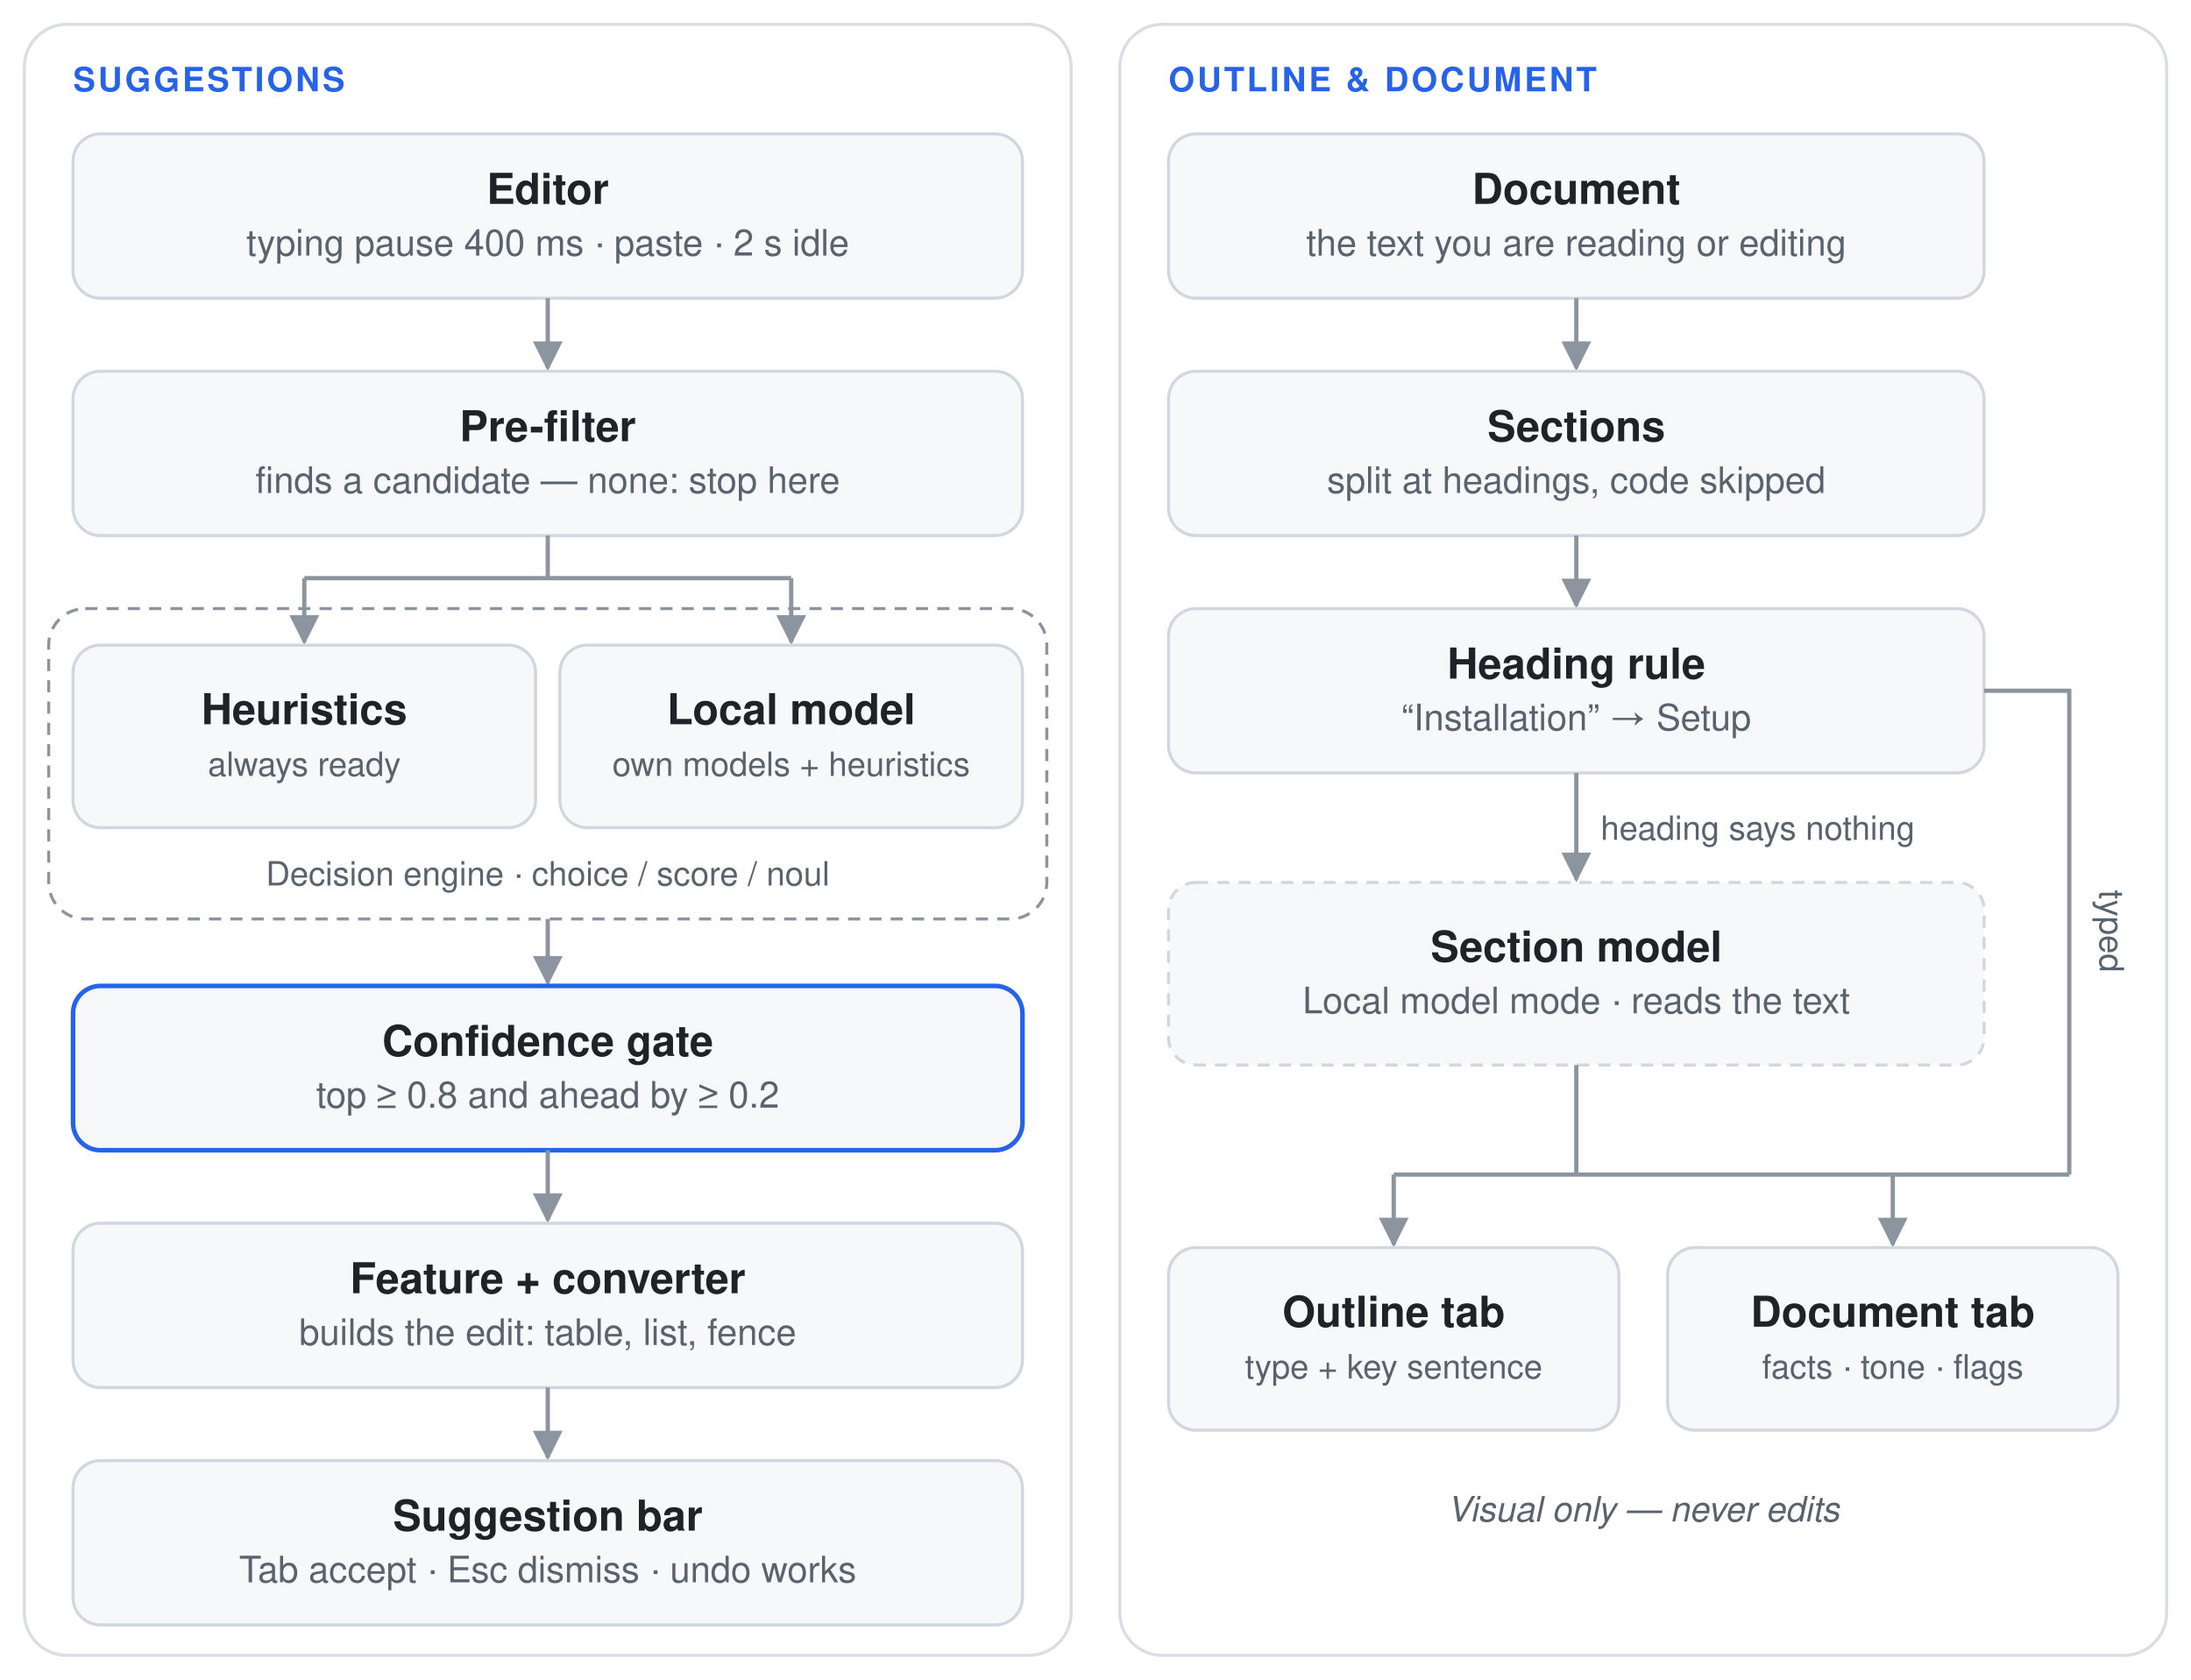
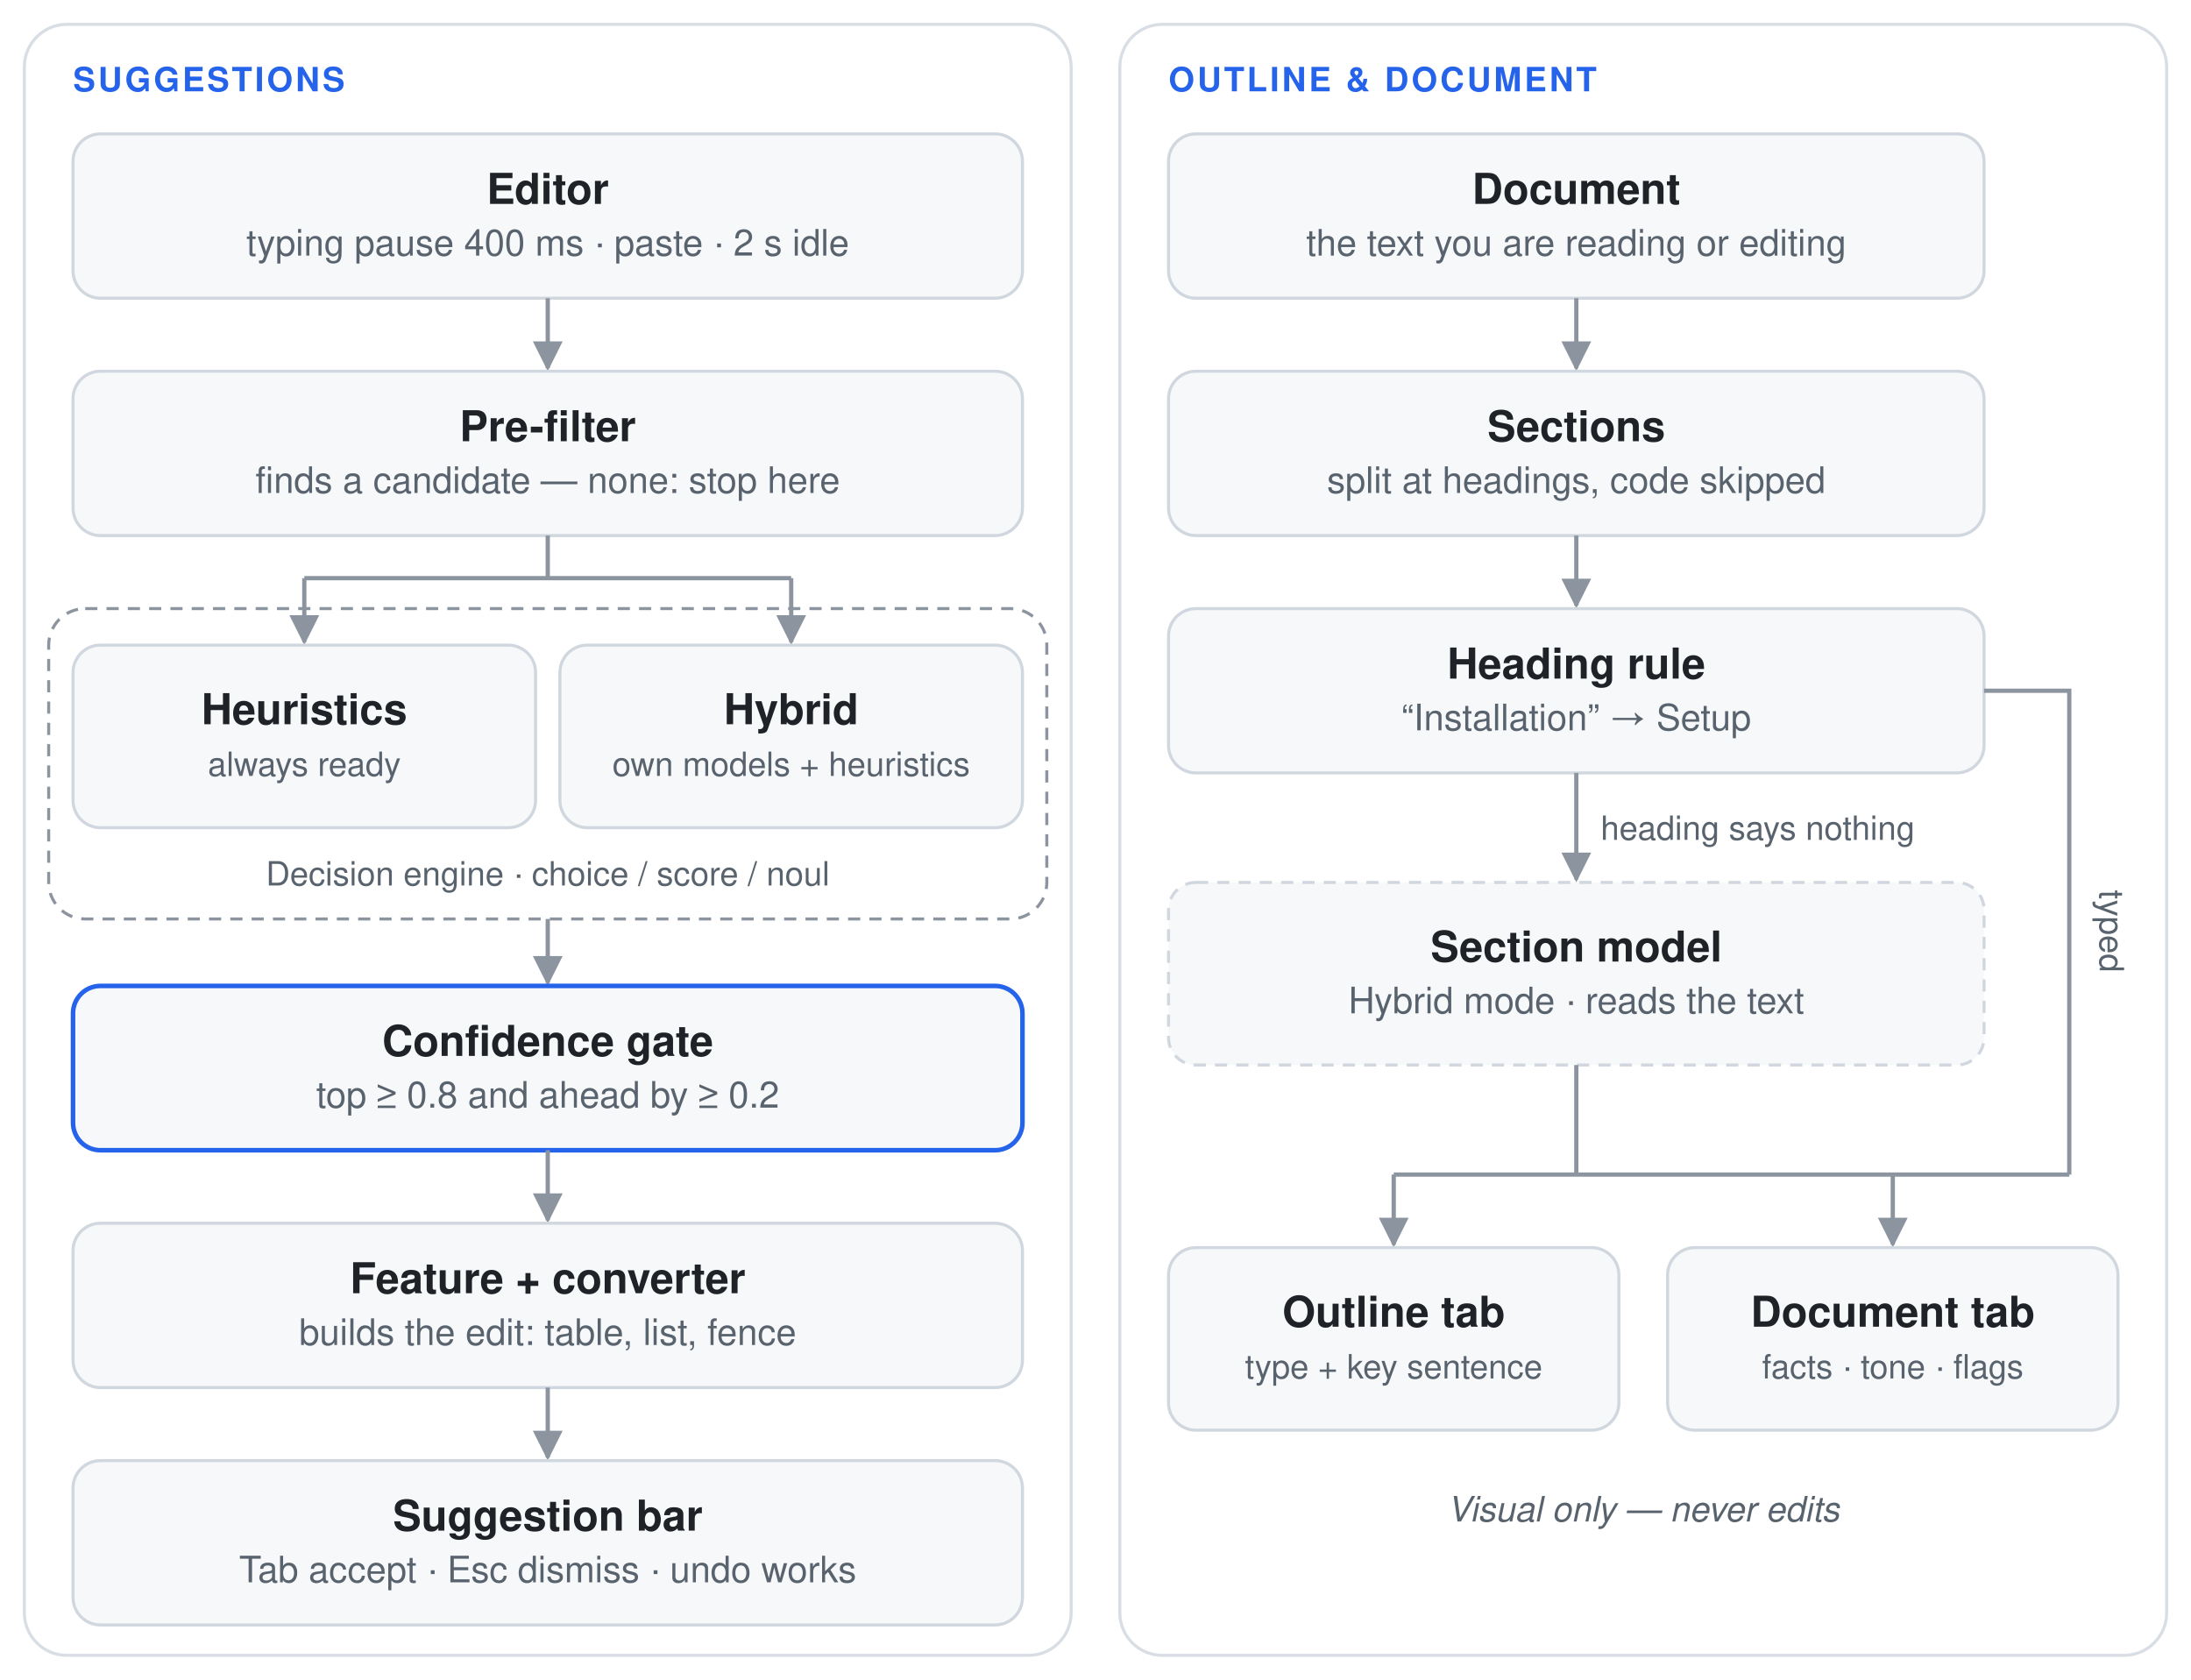
<svg xmlns="http://www.w3.org/2000/svg" viewBox="0 0 720 552" width="720" height="552" role="img" aria-labelledby="msd-title msd-desc" font-family="system-ui, -apple-system, 'Segoe UI', Helvetica, Arial, sans-serif">
  <style>
  .msd-lane { fill: none; stroke: #d8dee4; }
  .msd-lane-t { fill: #2563eb; font-size: 11px; font-weight: 600; letter-spacing: .08em; }
  .msd-box { fill: #f6f8fa; stroke: #d0d7de; }
  .msd-box.msd-accent { stroke: #2563eb; stroke-width: 1.5; }
  .msd-box.msd-dashed, .msd-group { stroke-dasharray: 4 3; }
  .msd-group { fill: none; stroke: #8c959f; }
  .msd-t { fill: #1f2328; font-size: 14px; font-weight: 600; }
  .msd-s { fill: #59636e; font-size: 12px; }
  .msd-s.msd-small { font-size: 11px; }
  .msd-label { fill: #59636e; font-size: 11px; }
  .msd-note { fill: #59636e; font-size: 11.5px; font-style: italic; }
  .msd-mono { fill: #59636e; font-size: 11.5px; font-family: ui-monospace, SFMono-Regular, Menlo, Consolas, monospace; }
  .msd-step { fill: #2563eb; font-size: 11px; font-weight: 700; }
  .msd-line { fill: none; stroke: #8c959f; stroke-width: 1.4; }
  .msd-head { fill: #8c959f; }
  @media (prefers-color-scheme: dark) {
    .msd-lane { stroke: #30363d; }
    .msd-lane-t { fill: #58a6ff; }
    .msd-box { fill: #161b22; stroke: #30363d; }
    .msd-box.msd-accent { stroke: #58a6ff; }
    .msd-group { stroke: #6e7681; }
    .msd-t { fill: #e6edf3; }
    .msd-s, .msd-label, .msd-note, .msd-mono { fill: #8b949e; }
    .msd-step { fill: #58a6ff; }
    .msd-line { stroke: #6e7681; }
    .msd-head { fill: #6e7681; }
  }
</style>
  <defs>
    <marker id="msd-arrow" viewBox="0 0 10 10" refX="9" refY="5" markerWidth="7" markerHeight="7" orient="auto-start-reverse">
      <path class="msd-head" d="M0,0 L10,5 L0,10 z" />
    </marker>
  </defs>
  <rect class="msd-lane" x="8" y="8" width="344" height="536" rx="14" />
  <text class="msd-lane-t" x="24" y="30">SUGGESTIONS</text>
  <rect class="msd-box " x="24" y="44" width="312" height="54" rx="9" />
  <text class="msd-t" x="180.0" y="67.0" text-anchor="middle">Editor</text>
  <text class="msd-s" x="180.0" y="84.0" text-anchor="middle">typing pause 400 ms · paste · 2 s idle</text>
  <path class="msd-line" d="M180,98 L180,121" marker-end="url(#msd-arrow)" />
  <rect class="msd-box " x="24" y="122" width="312" height="54" rx="9" />
  <text class="msd-t" x="180.0" y="145.0" text-anchor="middle">Pre-filter</text>
  <text class="msd-s" x="180.0" y="162.0" text-anchor="middle">finds a candidate — none: stop here</text>
  <rect class="msd-group" x="16" y="200" width="328" height="102" rx="12" />
  <path class="msd-line" d="M180,176 L180,190" />
  <path class="msd-line" d="M100,190 L260,190" />
  <path class="msd-line" d="M100,190 L100,211" marker-end="url(#msd-arrow)" />
  <path class="msd-line" d="M260,190 L260,211" marker-end="url(#msd-arrow)" />
  <rect class="msd-box " x="24" y="212" width="152" height="60" rx="9" />
  <text class="msd-t" x="100.0" y="238.0" text-anchor="middle">Heuristics</text>
  <text class="msd-s msd-small" x="100.0" y="255.0" text-anchor="middle">always ready</text>
  <rect class="msd-box " x="184" y="212" width="152" height="60" rx="9" />
-   <text class="msd-t" x="260.0" y="238.0" text-anchor="middle">Local model</text>
+   <text class="msd-t" x="260.0" y="238.0" text-anchor="middle">Hybrid</text>
  <text class="msd-s msd-small" x="260.0" y="255.0" text-anchor="middle">own models + heuristics</text>
  <text class="msd-label" x="180" y="291" text-anchor="middle">Decision engine · choice / score / noul</text>
  <path class="msd-line" d="M180,302 L180,323" marker-end="url(#msd-arrow)" />
  <rect class="msd-box msd-accent" x="24" y="324" width="312" height="54" rx="9" />
  <text class="msd-t" x="180.0" y="347.0" text-anchor="middle">Confidence gate</text>
  <text class="msd-s" x="180.0" y="364.0" text-anchor="middle">top ≥ 0.8 and ahead by ≥ 0.2</text>
  <path class="msd-line" d="M180,378 L180,401" marker-end="url(#msd-arrow)" />
  <rect class="msd-box " x="24" y="402" width="312" height="54" rx="9" />
  <text class="msd-t" x="180.0" y="425.0" text-anchor="middle">Feature + converter</text>
  <text class="msd-s" x="180.0" y="442.0" text-anchor="middle">builds the edit: table, list, fence</text>
  <path class="msd-line" d="M180,456 L180,479" marker-end="url(#msd-arrow)" />
  <rect class="msd-box " x="24" y="480" width="312" height="54" rx="9" />
  <text class="msd-t" x="180.0" y="503.0" text-anchor="middle">Suggestion bar</text>
  <text class="msd-s" x="180.0" y="520.0" text-anchor="middle">Tab accept · Esc dismiss · undo works</text>
  <rect class="msd-lane" x="368" y="8" width="344" height="536" rx="14" />
  <text class="msd-lane-t" x="384" y="30">OUTLINE &amp; DOCUMENT</text>
  <rect class="msd-box " x="384" y="44" width="268" height="54" rx="9" />
  <text class="msd-t" x="518.0" y="67.0" text-anchor="middle">Document</text>
  <text class="msd-s" x="518.0" y="84.0" text-anchor="middle">the text you are reading or editing</text>
  <path class="msd-line" d="M518,98 L518,121" marker-end="url(#msd-arrow)" />
  <rect class="msd-box " x="384" y="122" width="268" height="54" rx="9" />
  <text class="msd-t" x="518.0" y="145.0" text-anchor="middle">Sections</text>
  <text class="msd-s" x="518.0" y="162.0" text-anchor="middle">split at headings, code skipped</text>
  <path class="msd-line" d="M518,176 L518,199" marker-end="url(#msd-arrow)" />
  <rect class="msd-box " x="384" y="200" width="268" height="54" rx="9" />
  <text class="msd-t" x="518.0" y="223.0" text-anchor="middle">Heading rule</text>
  <text class="msd-s" x="518.0" y="240.0" text-anchor="middle">“Installation” → Setup</text>
  <path class="msd-line" d="M518,254 L518,289" marker-end="url(#msd-arrow)" />
  <text class="msd-label" x="526" y="276">heading says nothing</text>
  <rect class="msd-box msd-dashed" x="384" y="290" width="268" height="60" rx="9" />
  <text class="msd-t" x="518.0" y="316.0" text-anchor="middle">Section model</text>
-   <text class="msd-s" x="518.0" y="333.0" text-anchor="middle">Local model mode · reads the text</text>
+   <text class="msd-s" x="518.0" y="333.0" text-anchor="middle">Hybrid mode · reads the text</text>
  <path class="msd-line" d="M652,227 L680,227 L680,386" />
  <text class="msd-label" x="690" y="306" text-anchor="middle" transform="rotate(90 690 306)">typed</text>
  <path class="msd-line" d="M518,350 L518,386" />
  <path class="msd-line" d="M458,386 L680,386" />
  <path class="msd-line" d="M458,386 L458,409" marker-end="url(#msd-arrow)" />
  <path class="msd-line" d="M622,386 L622,409" marker-end="url(#msd-arrow)" />
  <rect class="msd-box " x="384" y="410" width="148" height="60" rx="9" />
  <text class="msd-t" x="458.0" y="436.0" text-anchor="middle">Outline tab</text>
  <text class="msd-s msd-small" x="458.0" y="453.0" text-anchor="middle">type + key sentence</text>
  <rect class="msd-box " x="548" y="410" width="148" height="60" rx="9" />
  <text class="msd-t" x="622.0" y="436.0" text-anchor="middle">Document tab</text>
  <text class="msd-s msd-small" x="622.0" y="453.0" text-anchor="middle">facts · tone · flags</text>
  <text class="msd-note" x="540" y="500" text-anchor="middle">Visual only — never edits</text>
</svg>
